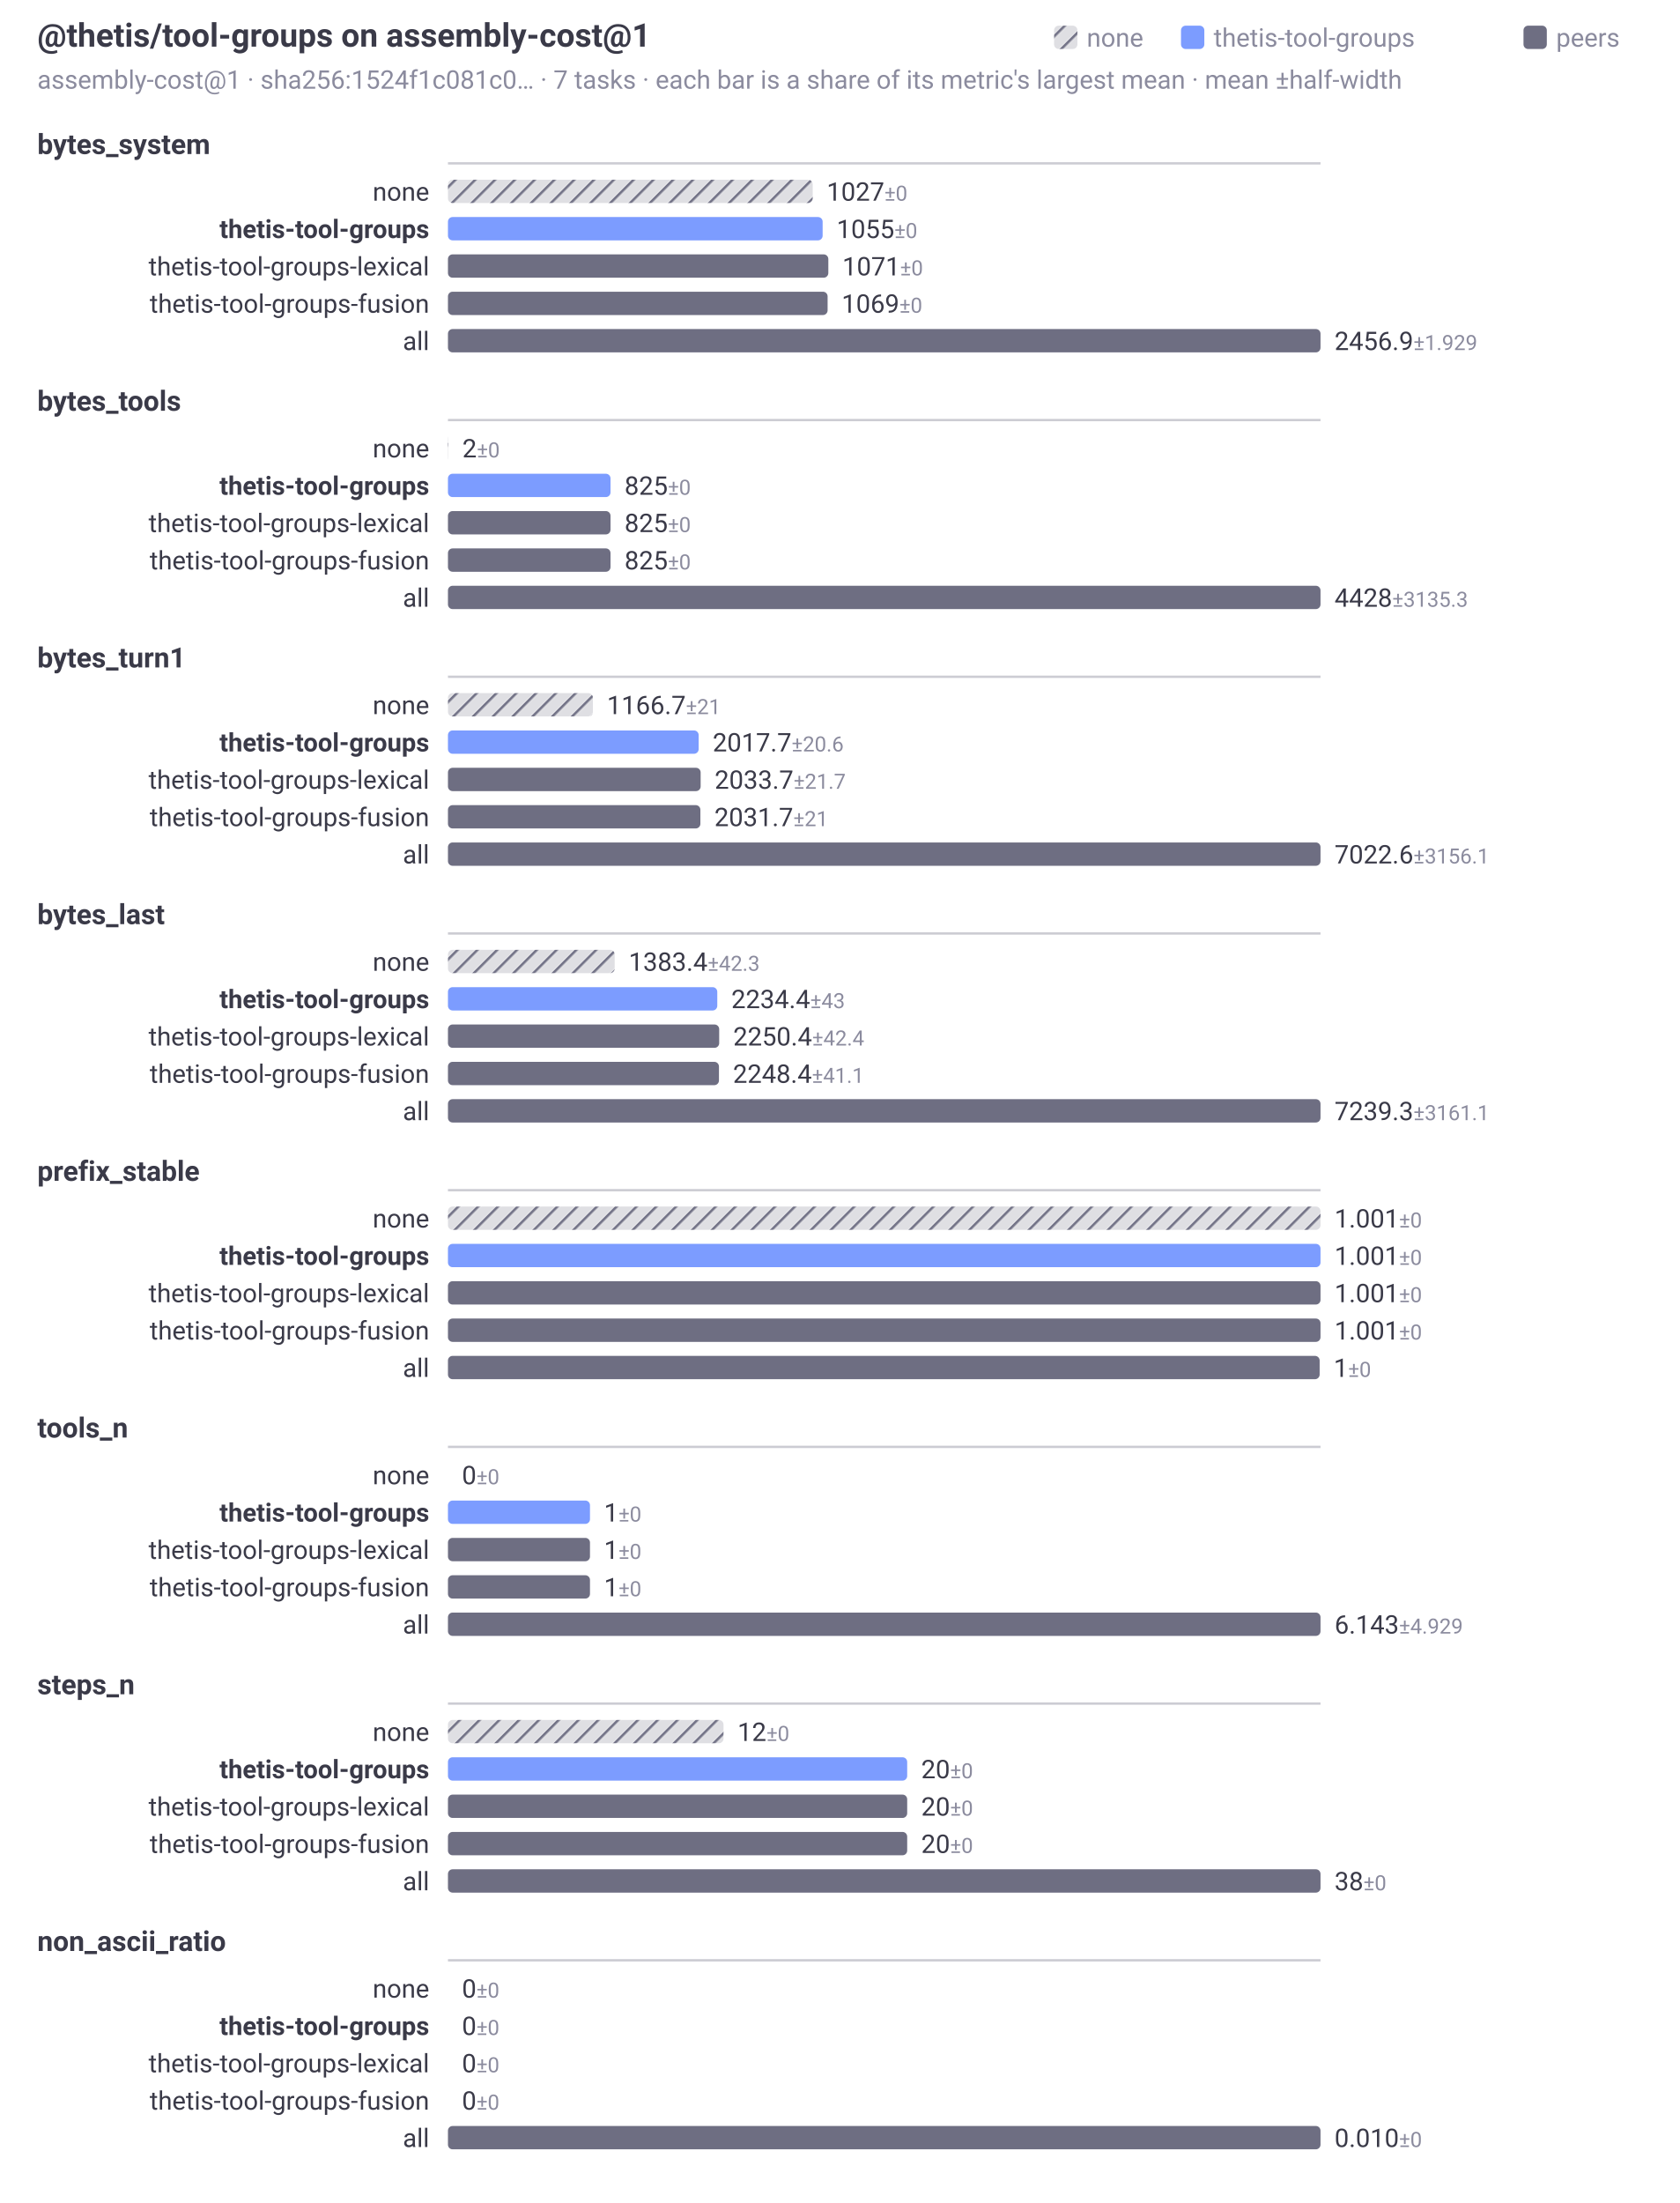
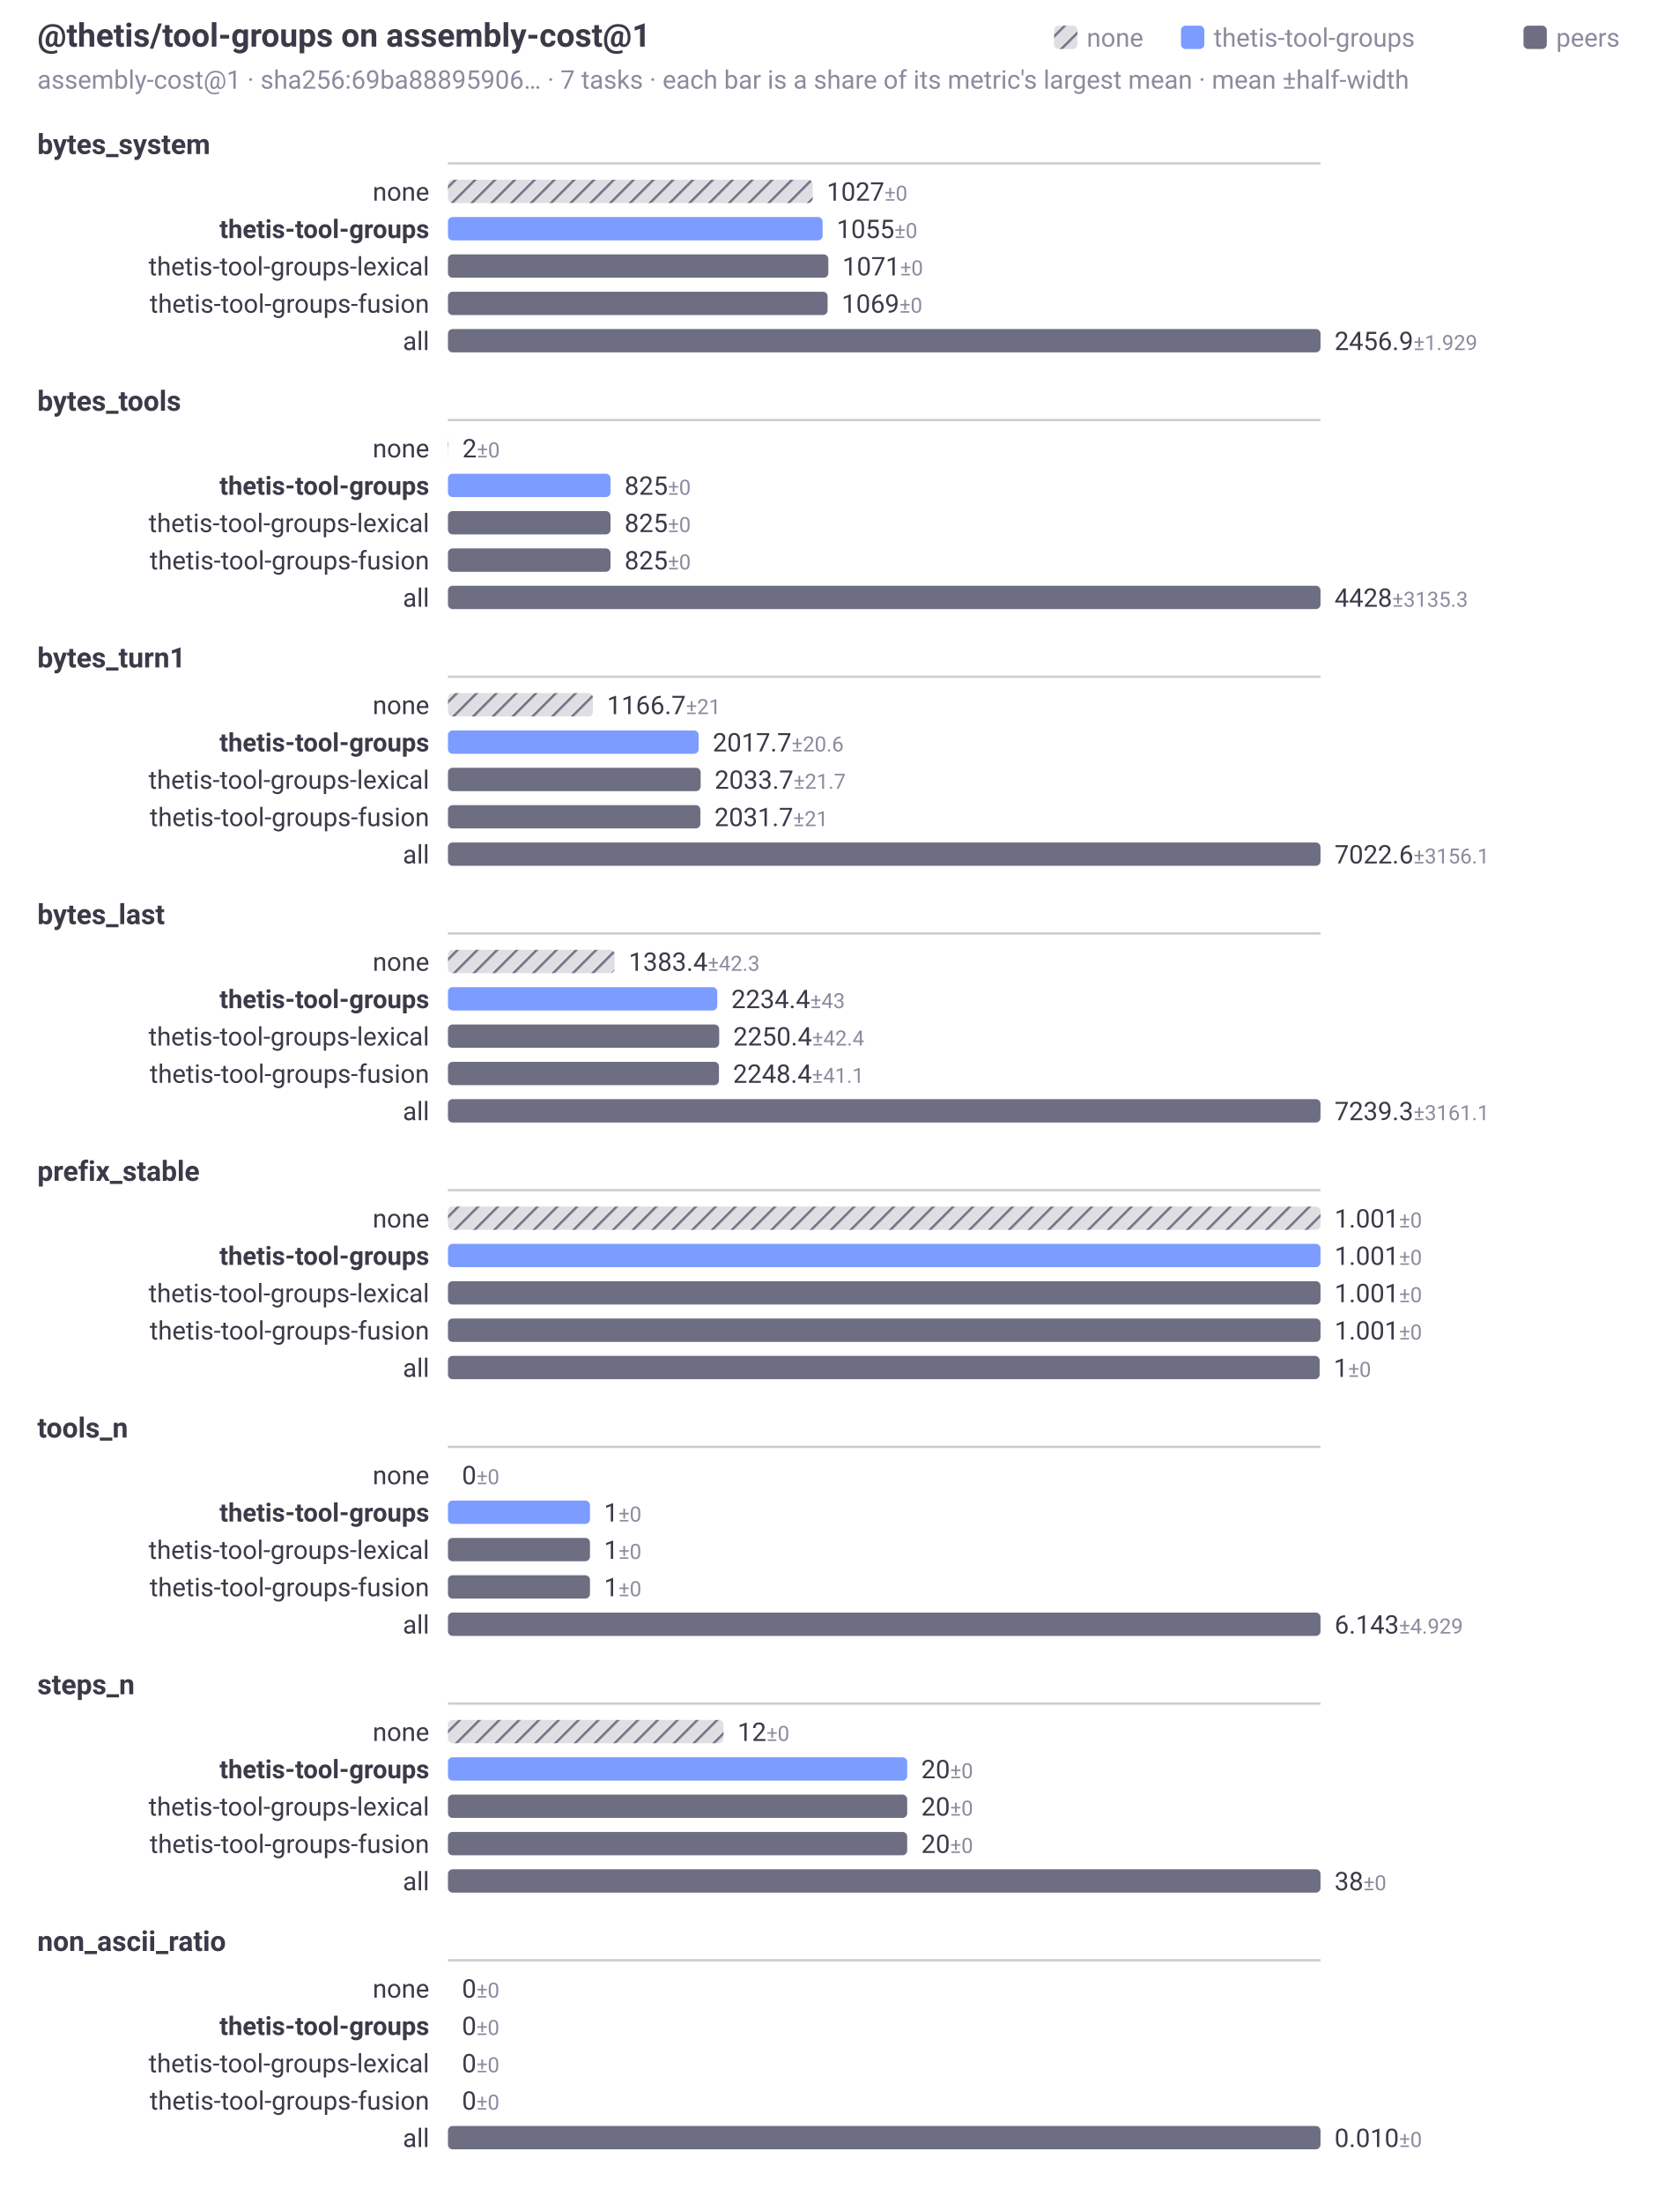
<svg xmlns="http://www.w3.org/2000/svg" width="720" height="944" viewBox="0 0 720 944" role="img" aria-labelledby="t d" font-family="system-ui, -apple-system, Segoe UI, Roboto, sans-serif">
  <style>.t{fill:#3a3a48}.f{fill:#8b8b9e}@media (prefers-color-scheme:dark){.t{fill:#d2d2dc}.f{fill:#9a9aae}}</style>
  <defs>
    <pattern id="hatch" width="6" height="6" patternUnits="userSpaceOnUse" patternTransform="rotate(45)">
      <rect width="6" height="6" fill="#6e6e82" fill-opacity="0.22" />
      <line x1="0" y1="0" x2="0" y2="6" stroke="#6e6e82" stroke-width="2" />
    </pattern>
  </defs>
  <text class="t" x="16" y="20" font-size="14" font-weight="600">@thetis/tool-groups on assembly-cost@1</text>
-   <text class="f" x="16" y="38" font-size="11">assembly-cost@1 · sha256:1524f1c081c0… · 7 tasks · each bar is a share of its metric's largest mean · mean ±half-width</text>
+   <text class="f" x="16" y="38" font-size="11">assembly-cost@1 · sha256:69ba88895906… · 7 tasks · each bar is a share of its metric's largest mean · mean ±half-width</text>
  <rect x="653" y="11" width="10" height="10" rx="2" fill="#6e6e82" />
  <text class="f" x="667" y="20" font-size="11">peers</text>
  <rect x="506.2" y="11" width="10" height="10" rx="2" fill="#7c9cff" />
  <text class="f" x="520.2" y="20" font-size="11">thetis-tool-groups</text>
  <rect x="451.8" y="11" width="10" height="10" rx="2" fill="url(#hatch)" />
  <text class="f" x="465.8" y="20" font-size="11">none</text>
  <text class="t" x="16" y="66" font-size="12" font-weight="600">bytes_system</text>
  <line x1="192" y1="70" x2="566" y2="70" stroke="#6e6e82" stroke-opacity="0.35" stroke-width="1" />
  <text class="t" x="184" y="86" font-size="11" text-anchor="end">none</text>
  <rect x="192" y="77" width="156.34" height="10" rx="2" fill="url(#hatch)" />
  <text class="t" x="354.34" y="86" font-size="11">1027<tspan class="f" font-size="9"> ±0</tspan>
  </text>
  <text class="t" x="184" y="102" font-size="11" text-anchor="end" font-weight="600">thetis-tool-groups</text>
  <rect x="192" y="93" width="160.6" height="10" rx="2" fill="#7c9cff" />
  <text class="t" x="358.6" y="102" font-size="11">1055<tspan class="f" font-size="9"> ±0</tspan>
  </text>
  <text class="t" x="184" y="118" font-size="11" text-anchor="end">thetis-tool-groups-lexical</text>
  <rect x="192" y="109" width="163.04" height="10" rx="2" fill="#6e6e82" />
  <text class="t" x="361.04" y="118" font-size="11">1071<tspan class="f" font-size="9"> ±0</tspan>
  </text>
  <text class="t" x="184" y="134" font-size="11" text-anchor="end">thetis-tool-groups-fusion</text>
  <rect x="192" y="125" width="162.73" height="10" rx="2" fill="#6e6e82" />
  <text class="t" x="360.73" y="134" font-size="11">1069<tspan class="f" font-size="9"> ±0</tspan>
  </text>
  <text class="t" x="184" y="150" font-size="11" text-anchor="end">all</text>
  <rect x="192" y="141" width="374" height="10" rx="2" fill="#6e6e82" />
  <text class="t" x="572" y="150" font-size="11">2456.9<tspan class="f" font-size="9"> ±1.929</tspan>
  </text>
  <text class="t" x="16" y="176" font-size="12" font-weight="600">bytes_tools</text>
  <line x1="192" y1="180" x2="566" y2="180" stroke="#6e6e82" stroke-opacity="0.35" stroke-width="1" />
  <text class="t" x="184" y="196" font-size="11" text-anchor="end">none</text>
  <rect x="192" y="187" width="0.17" height="10" rx="2" fill="url(#hatch)" />
  <text class="t" x="198.17" y="196" font-size="11">2<tspan class="f" font-size="9"> ±0</tspan>
  </text>
  <text class="t" x="184" y="212" font-size="11" text-anchor="end" font-weight="600">thetis-tool-groups</text>
  <rect x="192" y="203" width="69.68" height="10" rx="2" fill="#7c9cff" />
  <text class="t" x="267.68" y="212" font-size="11">825<tspan class="f" font-size="9"> ±0</tspan>
  </text>
  <text class="t" x="184" y="228" font-size="11" text-anchor="end">thetis-tool-groups-lexical</text>
  <rect x="192" y="219" width="69.68" height="10" rx="2" fill="#6e6e82" />
  <text class="t" x="267.68" y="228" font-size="11">825<tspan class="f" font-size="9"> ±0</tspan>
  </text>
  <text class="t" x="184" y="244" font-size="11" text-anchor="end">thetis-tool-groups-fusion</text>
  <rect x="192" y="235" width="69.68" height="10" rx="2" fill="#6e6e82" />
  <text class="t" x="267.68" y="244" font-size="11">825<tspan class="f" font-size="9"> ±0</tspan>
  </text>
  <text class="t" x="184" y="260" font-size="11" text-anchor="end">all</text>
  <rect x="192" y="251" width="374" height="10" rx="2" fill="#6e6e82" />
  <text class="t" x="572" y="260" font-size="11">4428<tspan class="f" font-size="9"> ±3135.3</tspan>
  </text>
  <text class="t" x="16" y="286" font-size="12" font-weight="600">bytes_turn1</text>
  <line x1="192" y1="290" x2="566" y2="290" stroke="#6e6e82" stroke-opacity="0.35" stroke-width="1" />
  <text class="t" x="184" y="306" font-size="11" text-anchor="end">none</text>
  <rect x="192" y="297" width="62.14" height="10" rx="2" fill="url(#hatch)" />
  <text class="t" x="260.14" y="306" font-size="11">1166.7<tspan class="f" font-size="9"> ±21</tspan>
  </text>
  <text class="t" x="184" y="322" font-size="11" text-anchor="end" font-weight="600">thetis-tool-groups</text>
  <rect x="192" y="313" width="107.46" height="10" rx="2" fill="#7c9cff" />
  <text class="t" x="305.46" y="322" font-size="11">2017.7<tspan class="f" font-size="9"> ±20.6</tspan>
  </text>
  <text class="t" x="184" y="338" font-size="11" text-anchor="end">thetis-tool-groups-lexical</text>
  <rect x="192" y="329" width="108.31" height="10" rx="2" fill="#6e6e82" />
  <text class="t" x="306.31" y="338" font-size="11">2033.7<tspan class="f" font-size="9"> ±21.7</tspan>
  </text>
  <text class="t" x="184" y="354" font-size="11" text-anchor="end">thetis-tool-groups-fusion</text>
  <rect x="192" y="345" width="108.2" height="10" rx="2" fill="#6e6e82" />
  <text class="t" x="306.2" y="354" font-size="11">2031.7<tspan class="f" font-size="9"> ±21</tspan>
  </text>
  <text class="t" x="184" y="370" font-size="11" text-anchor="end">all</text>
  <rect x="192" y="361" width="374" height="10" rx="2" fill="#6e6e82" />
  <text class="t" x="572" y="370" font-size="11">7022.6<tspan class="f" font-size="9"> ±3156.1</tspan>
  </text>
  <text class="t" x="16" y="396" font-size="12" font-weight="600">bytes_last</text>
  <line x1="192" y1="400" x2="566" y2="400" stroke="#6e6e82" stroke-opacity="0.35" stroke-width="1" />
  <text class="t" x="184" y="416" font-size="11" text-anchor="end">none</text>
  <rect x="192" y="407" width="71.47" height="10" rx="2" fill="url(#hatch)" />
  <text class="t" x="269.47" y="416" font-size="11">1383.4<tspan class="f" font-size="9"> ±42.3</tspan>
  </text>
  <text class="t" x="184" y="432" font-size="11" text-anchor="end" font-weight="600">thetis-tool-groups</text>
  <rect x="192" y="423" width="115.44" height="10" rx="2" fill="#7c9cff" />
  <text class="t" x="313.44" y="432" font-size="11">2234.4<tspan class="f" font-size="9"> ±43</tspan>
  </text>
  <text class="t" x="184" y="448" font-size="11" text-anchor="end">thetis-tool-groups-lexical</text>
  <rect x="192" y="439" width="116.26" height="10" rx="2" fill="#6e6e82" />
  <text class="t" x="314.26" y="448" font-size="11">2250.4<tspan class="f" font-size="9"> ±42.4</tspan>
  </text>
  <text class="t" x="184" y="464" font-size="11" text-anchor="end">thetis-tool-groups-fusion</text>
  <rect x="192" y="455" width="116.16" height="10" rx="2" fill="#6e6e82" />
  <text class="t" x="314.16" y="464" font-size="11">2248.4<tspan class="f" font-size="9"> ±41.1</tspan>
  </text>
  <text class="t" x="184" y="480" font-size="11" text-anchor="end">all</text>
  <rect x="192" y="471" width="374" height="10" rx="2" fill="#6e6e82" />
  <text class="t" x="572" y="480" font-size="11">7239.3<tspan class="f" font-size="9"> ±3161.1</tspan>
  </text>
  <text class="t" x="16" y="506" font-size="12" font-weight="600">prefix_stable</text>
  <line x1="192" y1="510" x2="566" y2="510" stroke="#6e6e82" stroke-opacity="0.35" stroke-width="1" />
  <text class="t" x="184" y="526" font-size="11" text-anchor="end">none</text>
  <rect x="192" y="517" width="374" height="10" rx="2" fill="url(#hatch)" />
  <text class="t" x="572" y="526" font-size="11">1.001<tspan class="f" font-size="9"> ±0</tspan>
  </text>
  <text class="t" x="184" y="542" font-size="11" text-anchor="end" font-weight="600">thetis-tool-groups</text>
  <rect x="192" y="533" width="374" height="10" rx="2" fill="#7c9cff" />
  <text class="t" x="572" y="542" font-size="11">1.001<tspan class="f" font-size="9"> ±0</tspan>
  </text>
  <text class="t" x="184" y="558" font-size="11" text-anchor="end">thetis-tool-groups-lexical</text>
  <rect x="192" y="549" width="374" height="10" rx="2" fill="#6e6e82" />
  <text class="t" x="572" y="558" font-size="11">1.001<tspan class="f" font-size="9"> ±0</tspan>
  </text>
  <text class="t" x="184" y="574" font-size="11" text-anchor="end">thetis-tool-groups-fusion</text>
  <rect x="192" y="565" width="374" height="10" rx="2" fill="#6e6e82" />
  <text class="t" x="572" y="574" font-size="11">1.001<tspan class="f" font-size="9"> ±0</tspan>
  </text>
  <text class="t" x="184" y="590" font-size="11" text-anchor="end">all</text>
  <rect x="192" y="581" width="373.63" height="10" rx="2" fill="#6e6e82" />
  <text class="t" x="571.63" y="590" font-size="11">1<tspan class="f" font-size="9"> ±0</tspan>
  </text>
  <text class="t" x="16" y="616" font-size="12" font-weight="600">tools_n</text>
  <line x1="192" y1="620" x2="566" y2="620" stroke="#6e6e82" stroke-opacity="0.35" stroke-width="1" />
  <text class="t" x="184" y="636" font-size="11" text-anchor="end">none</text>
  <rect x="192" y="627" width="0" height="10" rx="2" fill="url(#hatch)" />
  <text class="t" x="198" y="636" font-size="11">0<tspan class="f" font-size="9"> ±0</tspan>
  </text>
  <text class="t" x="184" y="652" font-size="11" text-anchor="end" font-weight="600">thetis-tool-groups</text>
  <rect x="192" y="643" width="60.88" height="10" rx="2" fill="#7c9cff" />
  <text class="t" x="258.88" y="652" font-size="11">1<tspan class="f" font-size="9"> ±0</tspan>
  </text>
  <text class="t" x="184" y="668" font-size="11" text-anchor="end">thetis-tool-groups-lexical</text>
  <rect x="192" y="659" width="60.88" height="10" rx="2" fill="#6e6e82" />
  <text class="t" x="258.88" y="668" font-size="11">1<tspan class="f" font-size="9"> ±0</tspan>
  </text>
  <text class="t" x="184" y="684" font-size="11" text-anchor="end">thetis-tool-groups-fusion</text>
  <rect x="192" y="675" width="60.88" height="10" rx="2" fill="#6e6e82" />
  <text class="t" x="258.88" y="684" font-size="11">1<tspan class="f" font-size="9"> ±0</tspan>
  </text>
  <text class="t" x="184" y="700" font-size="11" text-anchor="end">all</text>
  <rect x="192" y="691" width="374" height="10" rx="2" fill="#6e6e82" />
  <text class="t" x="572" y="700" font-size="11">6.143<tspan class="f" font-size="9"> ±4.929</tspan>
  </text>
  <text class="t" x="16" y="726" font-size="12" font-weight="600">steps_n</text>
  <line x1="192" y1="730" x2="566" y2="730" stroke="#6e6e82" stroke-opacity="0.35" stroke-width="1" />
  <text class="t" x="184" y="746" font-size="11" text-anchor="end">none</text>
  <rect x="192" y="737" width="118.11" height="10" rx="2" fill="url(#hatch)" />
  <text class="t" x="316.11" y="746" font-size="11">12<tspan class="f" font-size="9"> ±0</tspan>
  </text>
  <text class="t" x="184" y="762" font-size="11" text-anchor="end" font-weight="600">thetis-tool-groups</text>
  <rect x="192" y="753" width="196.84" height="10" rx="2" fill="#7c9cff" />
  <text class="t" x="394.84" y="762" font-size="11">20<tspan class="f" font-size="9"> ±0</tspan>
  </text>
  <text class="t" x="184" y="778" font-size="11" text-anchor="end">thetis-tool-groups-lexical</text>
  <rect x="192" y="769" width="196.84" height="10" rx="2" fill="#6e6e82" />
  <text class="t" x="394.84" y="778" font-size="11">20<tspan class="f" font-size="9"> ±0</tspan>
  </text>
  <text class="t" x="184" y="794" font-size="11" text-anchor="end">thetis-tool-groups-fusion</text>
  <rect x="192" y="785" width="196.84" height="10" rx="2" fill="#6e6e82" />
  <text class="t" x="394.84" y="794" font-size="11">20<tspan class="f" font-size="9"> ±0</tspan>
  </text>
  <text class="t" x="184" y="810" font-size="11" text-anchor="end">all</text>
  <rect x="192" y="801" width="374" height="10" rx="2" fill="#6e6e82" />
  <text class="t" x="572" y="810" font-size="11">38<tspan class="f" font-size="9"> ±0</tspan>
  </text>
  <text class="t" x="16" y="836" font-size="12" font-weight="600">non_ascii_ratio</text>
  <line x1="192" y1="840" x2="566" y2="840" stroke="#6e6e82" stroke-opacity="0.35" stroke-width="1" />
  <text class="t" x="184" y="856" font-size="11" text-anchor="end">none</text>
  <rect x="192" y="847" width="0" height="10" rx="2" fill="url(#hatch)" />
  <text class="t" x="198" y="856" font-size="11">0<tspan class="f" font-size="9"> ±0</tspan>
  </text>
  <text class="t" x="184" y="872" font-size="11" text-anchor="end" font-weight="600">thetis-tool-groups</text>
  <rect x="192" y="863" width="0" height="10" rx="2" fill="#7c9cff" />
  <text class="t" x="198" y="872" font-size="11">0<tspan class="f" font-size="9"> ±0</tspan>
  </text>
  <text class="t" x="184" y="888" font-size="11" text-anchor="end">thetis-tool-groups-lexical</text>
  <rect x="192" y="879" width="0" height="10" rx="2" fill="#6e6e82" />
  <text class="t" x="198" y="888" font-size="11">0<tspan class="f" font-size="9"> ±0</tspan>
  </text>
  <text class="t" x="184" y="904" font-size="11" text-anchor="end">thetis-tool-groups-fusion</text>
  <rect x="192" y="895" width="0" height="10" rx="2" fill="#6e6e82" />
  <text class="t" x="198" y="904" font-size="11">0<tspan class="f" font-size="9"> ±0</tspan>
  </text>
  <text class="t" x="184" y="920" font-size="11" text-anchor="end">all</text>
  <rect x="192" y="911" width="374" height="10" rx="2" fill="#6e6e82" />
  <text class="t" x="572" y="920" font-size="11">0.010<tspan class="f" font-size="9"> ±0</tspan>
  </text>
</svg>
